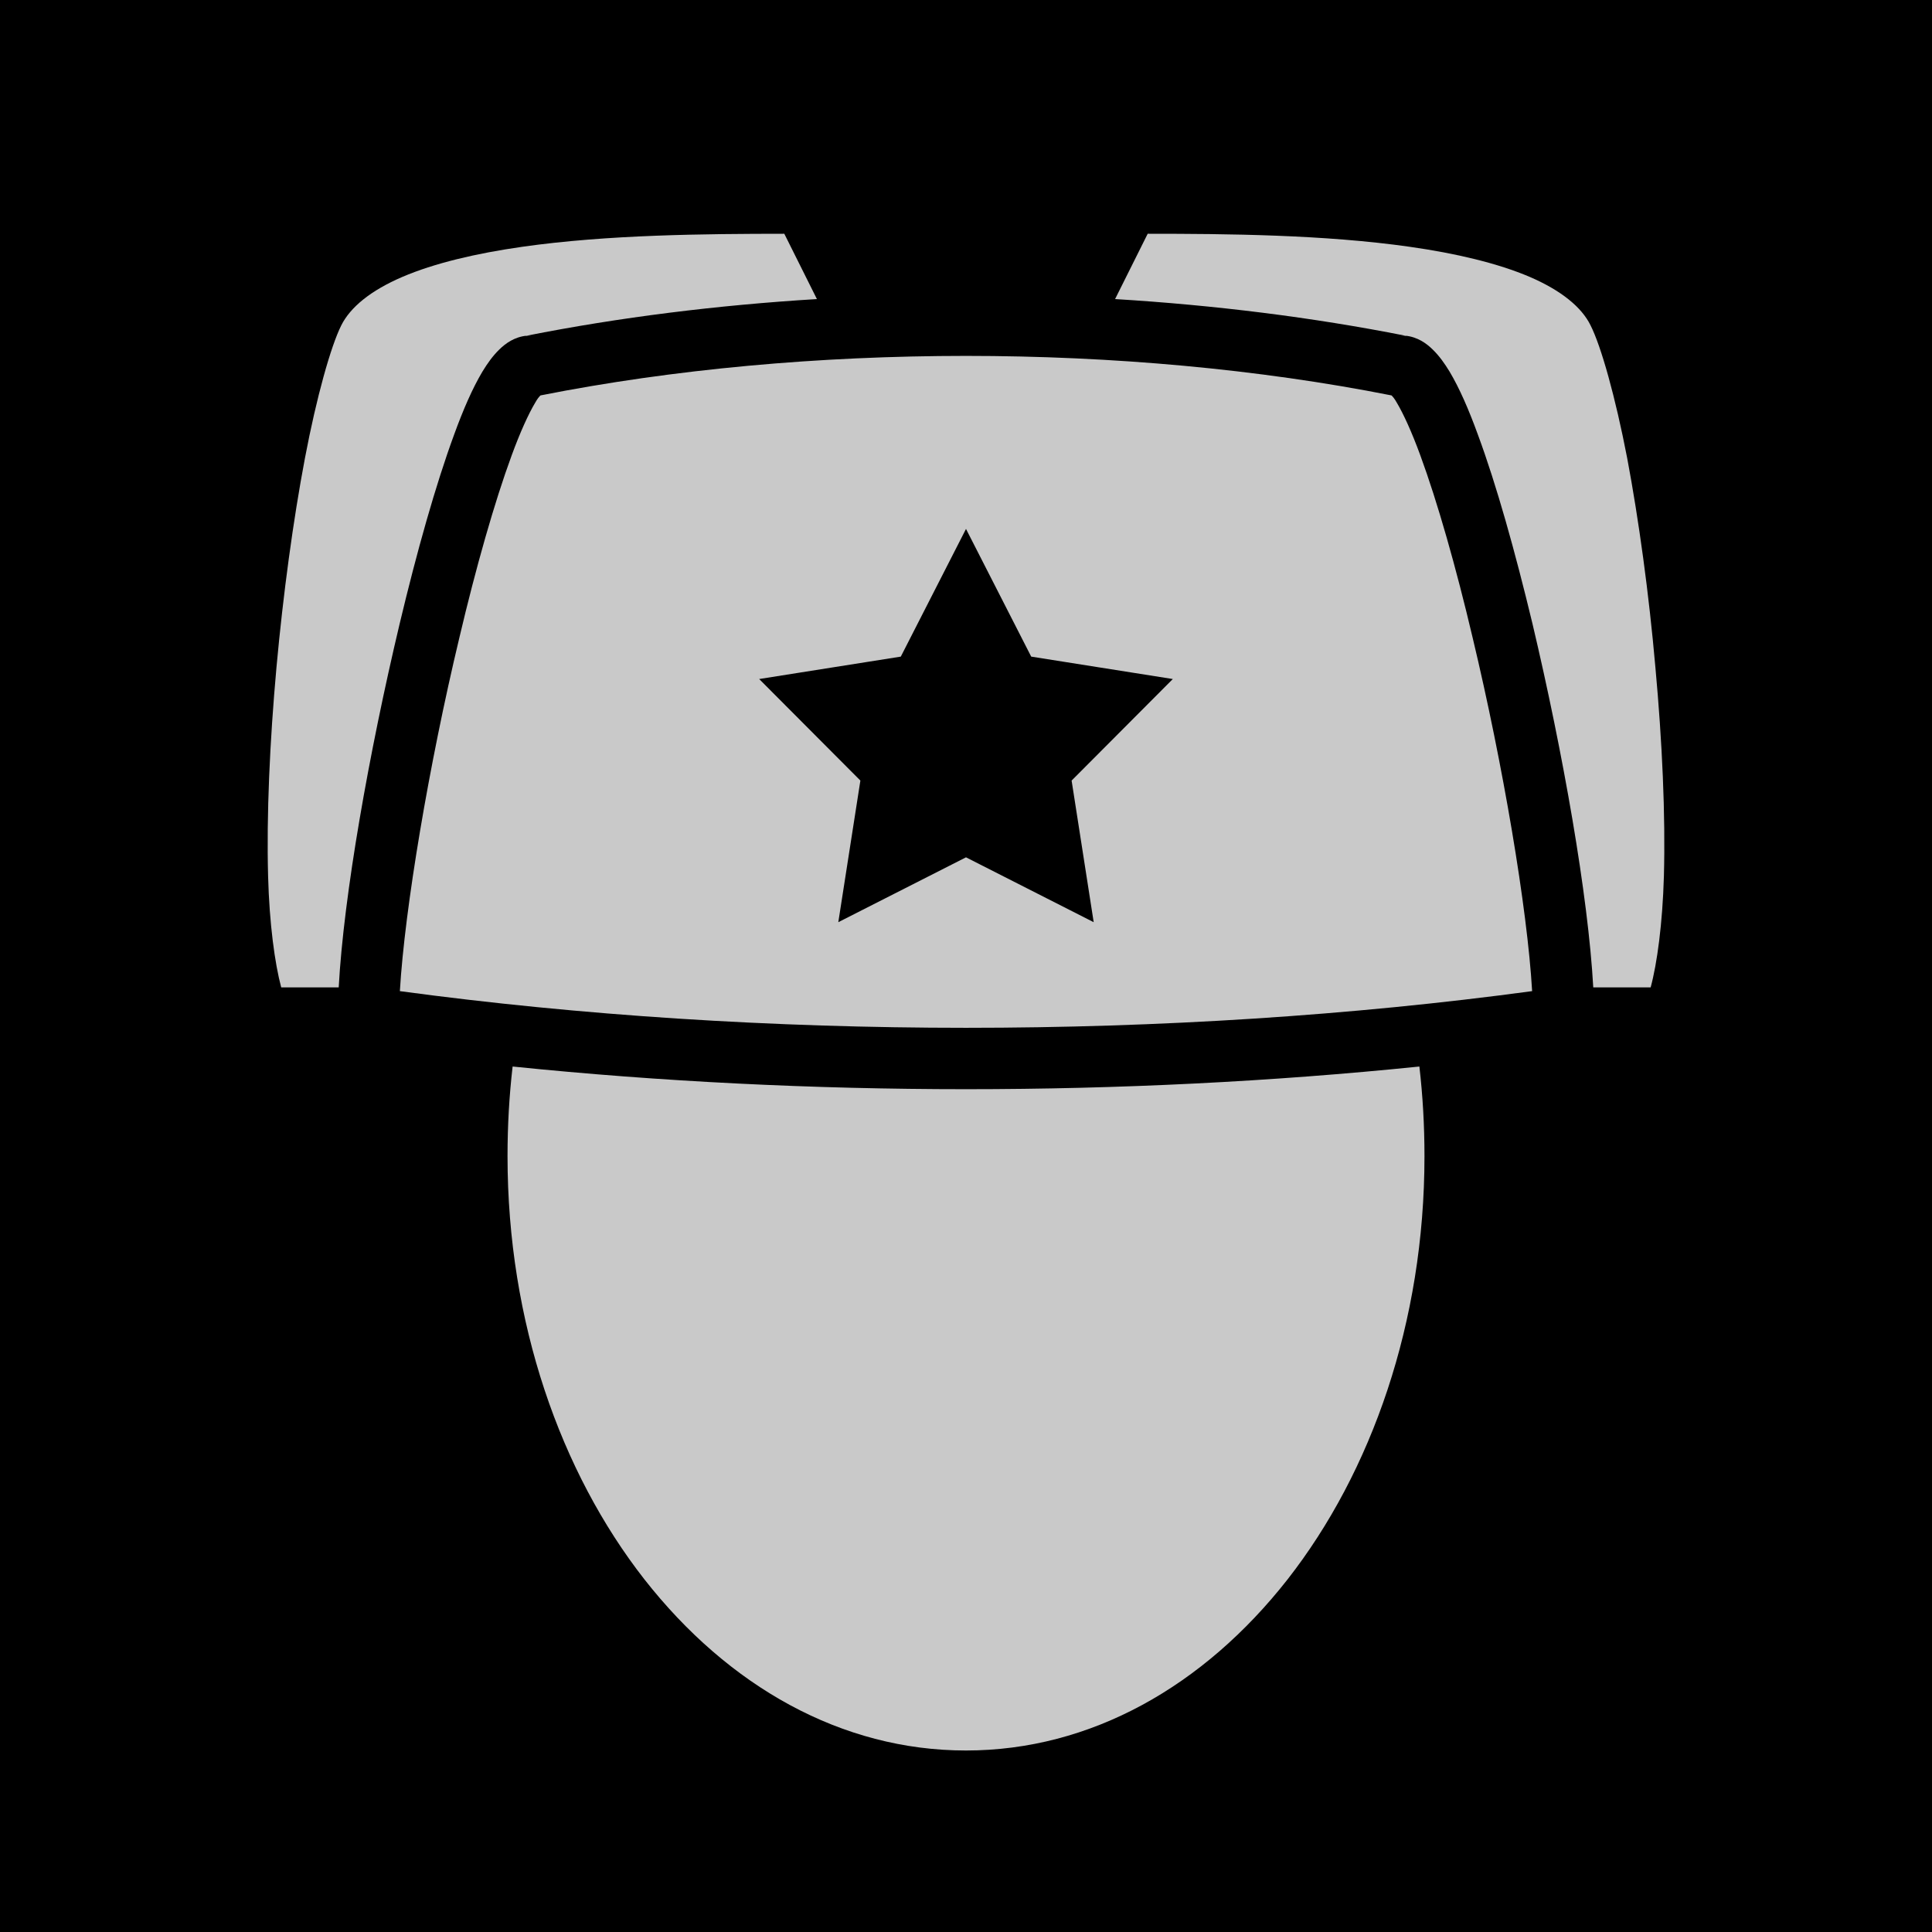
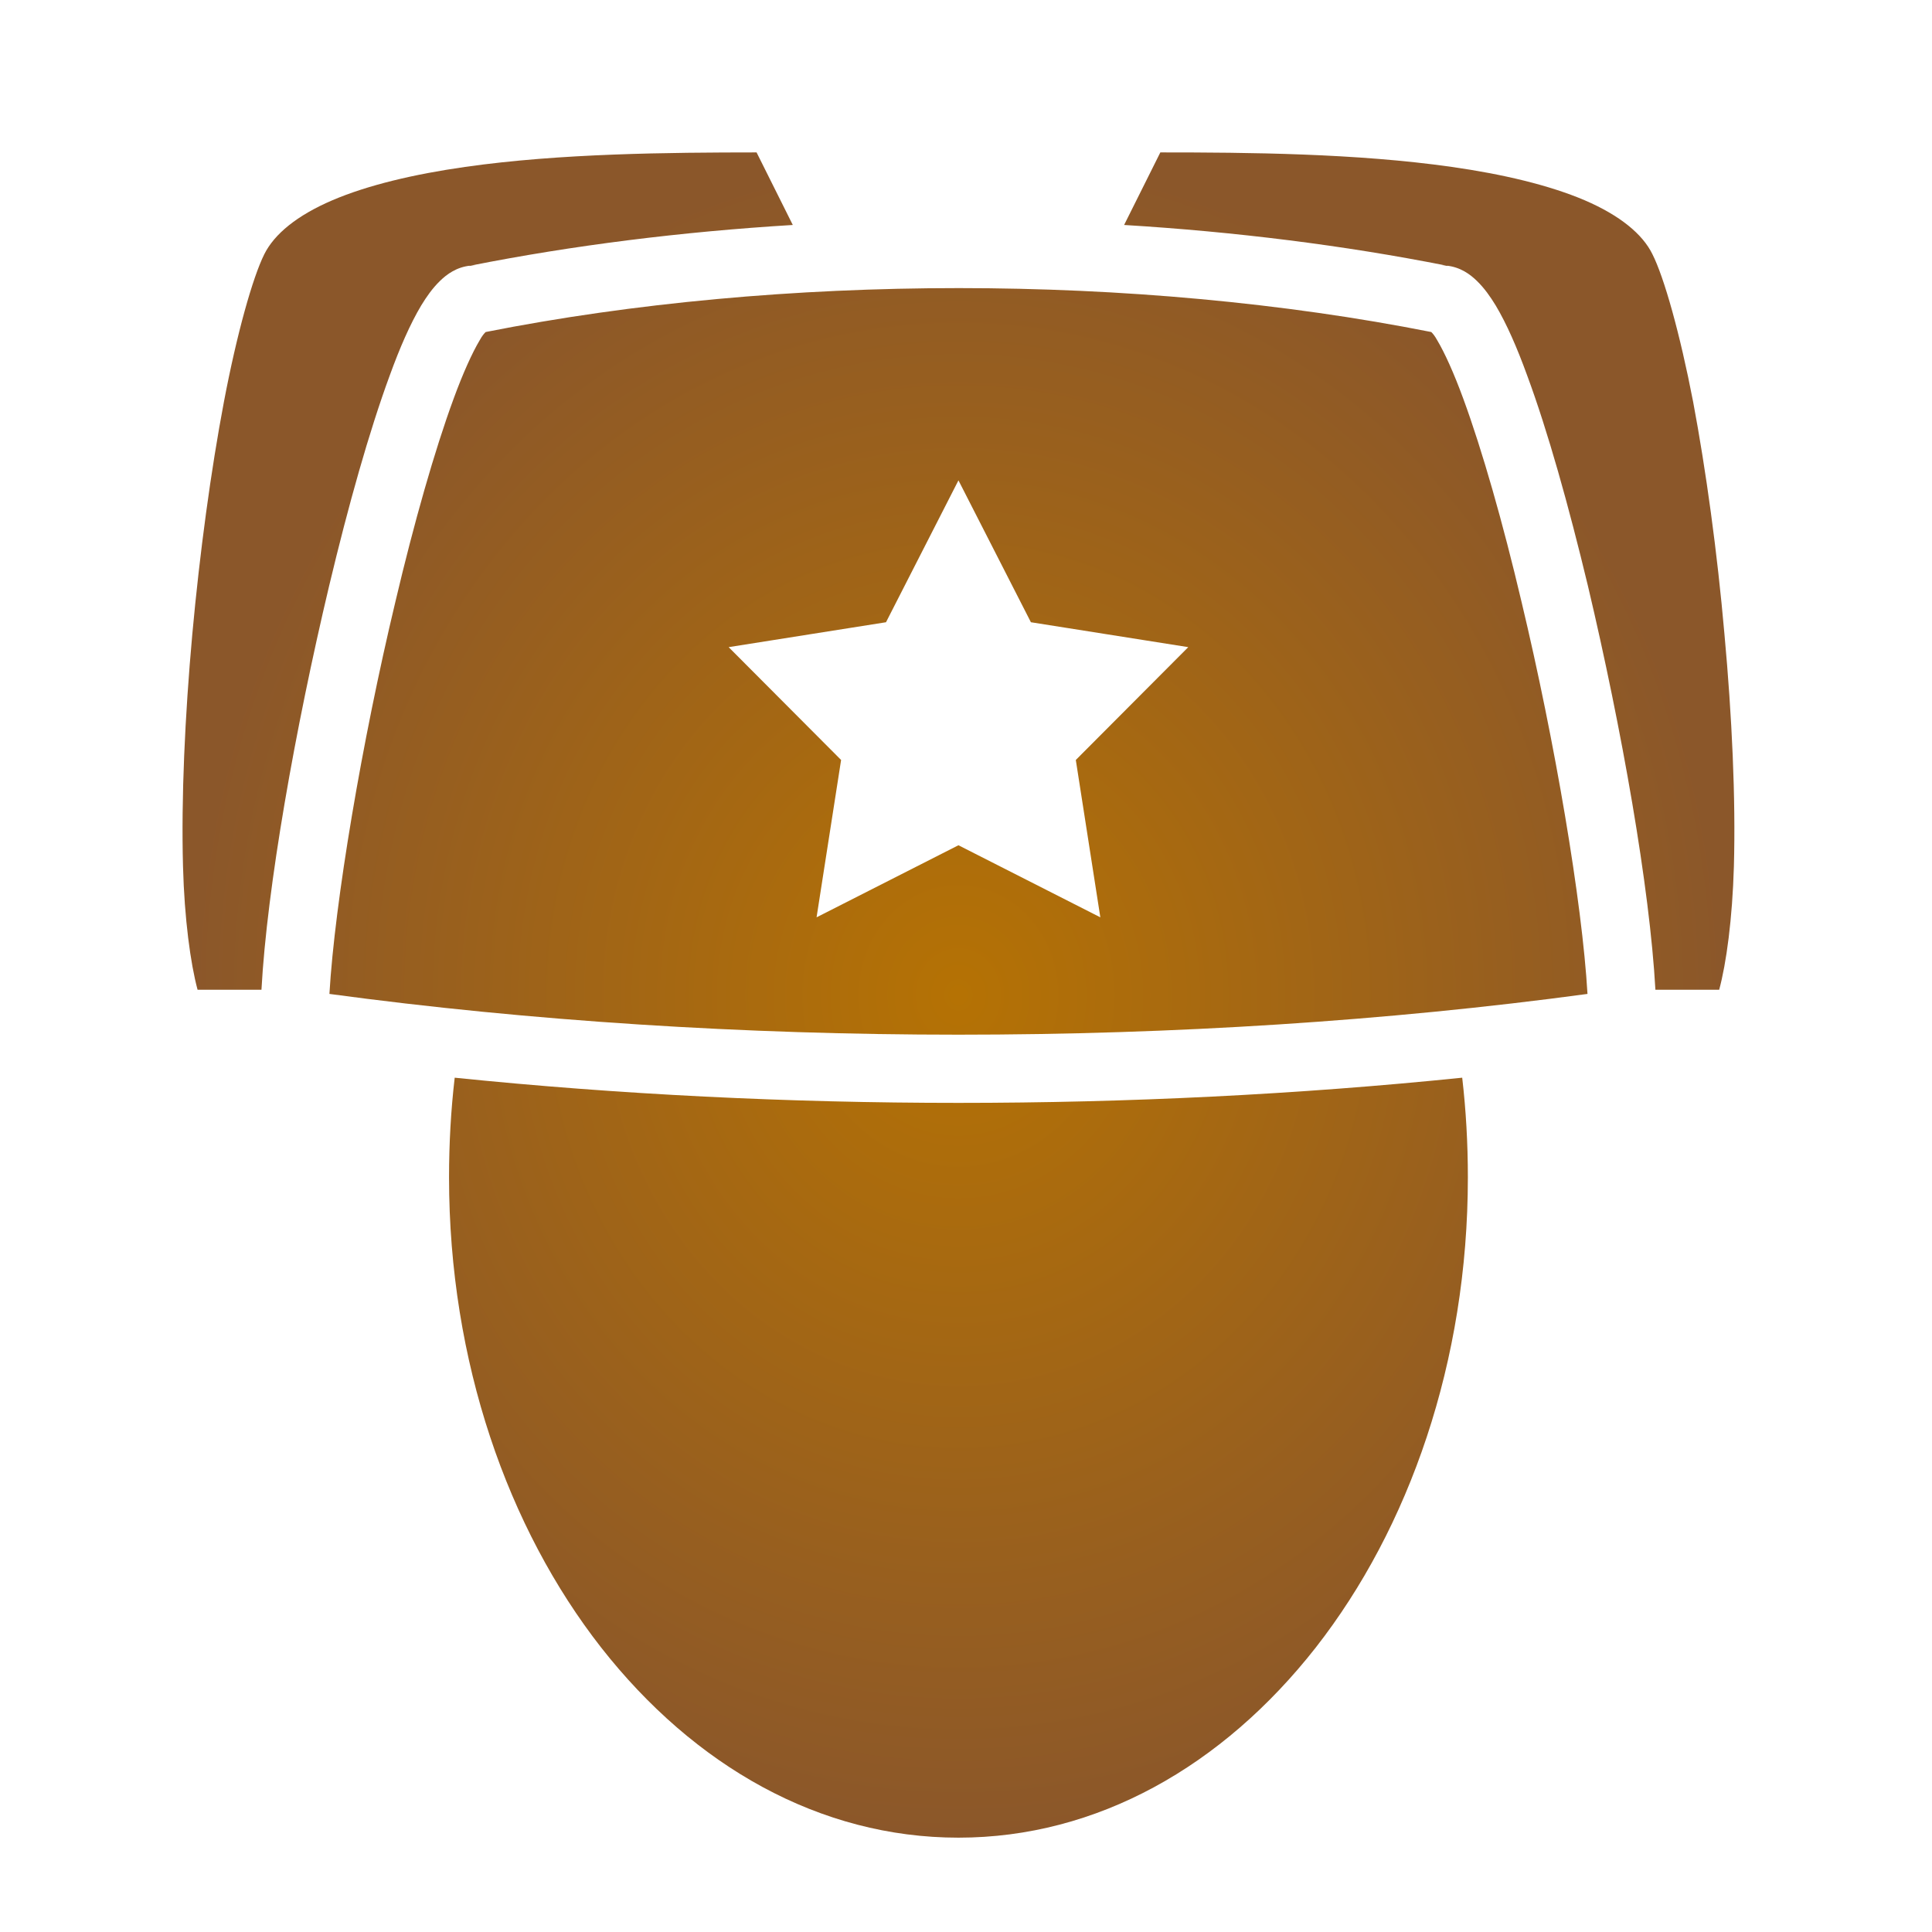
<svg xmlns="http://www.w3.org/2000/svg" viewBox="0 0 512 512" style="height: 512px; width: 512px;">
-   <path d="M0 0h512v512H0z" fill="#000" fill-opacity="1" />
-   <g class="" transform="translate(0,0)" style="">
-     <path d="M202.5 40.39c-23.3.02-52 .24-77.2 3.84-13.6 1.93-25.9 4.85-35.26 8.86-9.35 4.01-15.33 8.94-17.99 14.26-3.06 6.12-7.27 21-10.71 39.15-3.43 18.1-6.4 39.9-8.38 61.6-1.97 21.8-2.95 43.5-2.46 61.5.37 13.9 1.98 25.7 3.86 32.7h16.93c1.47-27.1 8.92-69.1 17.95-107.1 5.06-21.2 10.6-40.9 16.06-55.74 2.7-7.42 5.4-13.59 8.3-18.47 1.5-2.45 3-4.59 5-6.54 1.8-1.76 4.4-3.69 8.1-4.06 27.2-5.39 56-8.98 85.4-10.77l-9.6-19.23zm-75.8 30c-.1.03-.3.07-.5.1l1.8-.17c-.4 0-.9.03-1.3.07zm182.8-30-9.6 19.23c29.4 1.79 58.2 5.38 85.4 10.77 3.7.37 6.3 2.3 8.1 4.06 2 1.95 3.5 4.09 5 6.54 2.9 4.88 5.6 11.05 8.3 18.47 5.5 14.84 11 34.54 16.1 55.74 9 38 16.4 80 17.9 107.1h16.9c1.9-7 3.5-18.8 3.9-32.7.5-18-.5-39.7-2.5-61.5-1.9-21.7-4.9-43.5-8.3-61.6-3.5-18.15-7.7-33.03-10.8-39.15-2.6-5.32-8.6-10.25-17.9-14.26-9.4-4.01-21.7-6.93-35.3-8.86-25.2-3.6-53.9-3.84-77.2-3.84zm75.8 30c-.4-.04-.9-.07-1.3-.07l1.8.17c-.2-.03-.4-.07-.5-.1zM256 76.35c-43.1 0-86.2 3.89-125.3 11.64-.4.4-.9.95-1.6 2.22-1.9 3.18-4.4 8.64-6.9 15.49-5 13.6-10.5 32.9-15.4 53.7-8.9 37.2-16.08 79.7-17.5 104 106.5 14.4 226.9 14.4 333.4 0-1.4-24.3-8.6-66.8-17.5-104-4.9-20.8-10.4-40.1-15.4-53.7-2.5-6.85-5-12.31-6.9-15.49-.7-1.27-1.2-1.82-1.6-2.22-39.1-7.75-82.2-11.64-125.3-11.64zm0 50.95 19.2 37.6 41.7 6.6-29.8 29.9 6.5 41.7L256 224l-37.6 19.1 6.5-41.7-29.8-29.9 41.7-6.6 19.2-37.6zM122.5 285.6c-1 8.6-1.5 17.4-1.5 26.4 0 48.9 15.6 93 40.3 124.6 24.7 31.5 58 50.4 94.7 50.4s70-18.9 94.7-50.4C375.4 405 391 360.9 391 312c0-9-.5-17.8-1.5-26.4-86.9 8.9-180.1 8.9-267 0z" fill="#c9c9c9" transform="translate(25.6, 25.6) scale(0.9, 0.9) rotate(0, 256, 256) skewX(0) skewY(0)" fill-opacity="1" />
+   <defs>
+     <filter id="shadow-4" height="300%" width="300%" x="-100%" y="-100%">
+       <feFlood flood-color="rgba(201, 201, 201, 1)" result="flood" />
+       <feComposite in="flood" in2="SourceGraphic" operator="atop" result="composite" />
+       <feGaussianBlur in="composite" stdDeviation="15" result="blur" />
+       <feOffset dx="0" dy="0" result="offset" />
+       <feComposite in="SourceGraphic" in2="offset" operator="over" />
+     </filter>
+     <radialGradient id="delapouite-ushanka-gradient-1">
+       <stop offset="0%" stop-color="#b57204" stop-opacity="1" />
+       <stop offset="100%" stop-color="#8b572a" stop-opacity="1" />
+     </radialGradient>
+   </defs>
+   <g class="" transform="translate(-2,0)" style="">
+     <path d="M202.5 40.39c-23.3.02-52 .24-77.2 3.84-13.6 1.93-25.9 4.85-35.26 8.86-9.35 4.01-15.33 8.94-17.99 14.26-3.06 6.12-7.27 21-10.71 39.15-3.43 18.1-6.4 39.9-8.38 61.6-1.97 21.8-2.95 43.5-2.46 61.5.37 13.9 1.98 25.7 3.86 32.7h16.93c1.47-27.1 8.92-69.1 17.95-107.1 5.06-21.2 10.6-40.9 16.06-55.74 2.7-7.42 5.4-13.59 8.3-18.47 1.5-2.45 3-4.59 5-6.54 1.8-1.76 4.4-3.69 8.1-4.06 27.2-5.39 56-8.98 85.4-10.77l-9.6-19.23zm-75.8 30c-.1.03-.3.07-.5.1l1.8-.17c-.4 0-.9.03-1.3.07zm182.8-30-9.6 19.23c29.4 1.79 58.2 5.38 85.4 10.77 3.7.37 6.3 2.3 8.1 4.06 2 1.95 3.5 4.09 5 6.54 2.9 4.88 5.6 11.05 8.3 18.47 5.5 14.84 11 34.54 16.1 55.74 9 38 16.4 80 17.9 107.1h16.9c1.9-7 3.5-18.8 3.9-32.7.5-18-.5-39.7-2.5-61.5-1.9-21.7-4.9-43.5-8.3-61.6-3.5-18.15-7.7-33.03-10.8-39.15-2.6-5.32-8.6-10.25-17.9-14.26-9.4-4.01-21.7-6.93-35.3-8.86-25.2-3.6-53.9-3.84-77.2-3.84zm75.8 30c-.4-.04-.9-.07-1.3-.07l1.8.17c-.2-.03-.4-.07-.5-.1zM256 76.35c-43.1 0-86.2 3.89-125.3 11.64-.4.4-.9.95-1.6 2.22-1.9 3.18-4.4 8.64-6.9 15.49-5 13.6-10.5 32.9-15.4 53.7-8.9 37.2-16.08 79.7-17.5 104 106.5 14.4 226.9 14.4 333.4 0-1.4-24.3-8.6-66.8-17.5-104-4.9-20.8-10.4-40.1-15.4-53.7-2.5-6.85-5-12.31-6.9-15.49-.7-1.27-1.2-1.82-1.6-2.22-39.1-7.75-82.2-11.64-125.3-11.64zm0 50.95 19.2 37.6 41.7 6.6-29.8 29.9 6.5 41.7L256 224l-37.6 19.1 6.5-41.7-29.8-29.9 41.7-6.6 19.2-37.6zM122.5 285.6c-1 8.6-1.5 17.4-1.5 26.4 0 48.9 15.6 93 40.3 124.6 24.7 31.5 58 50.4 94.7 50.4s70-18.9 94.7-50.4C375.4 405 391 360.9 391 312c0-9-.5-17.8-1.5-26.4-86.9 8.9-180.1 8.9-267 0z" fill="url(#delapouite-ushanka-gradient-1)" />
  </g>
</svg>
